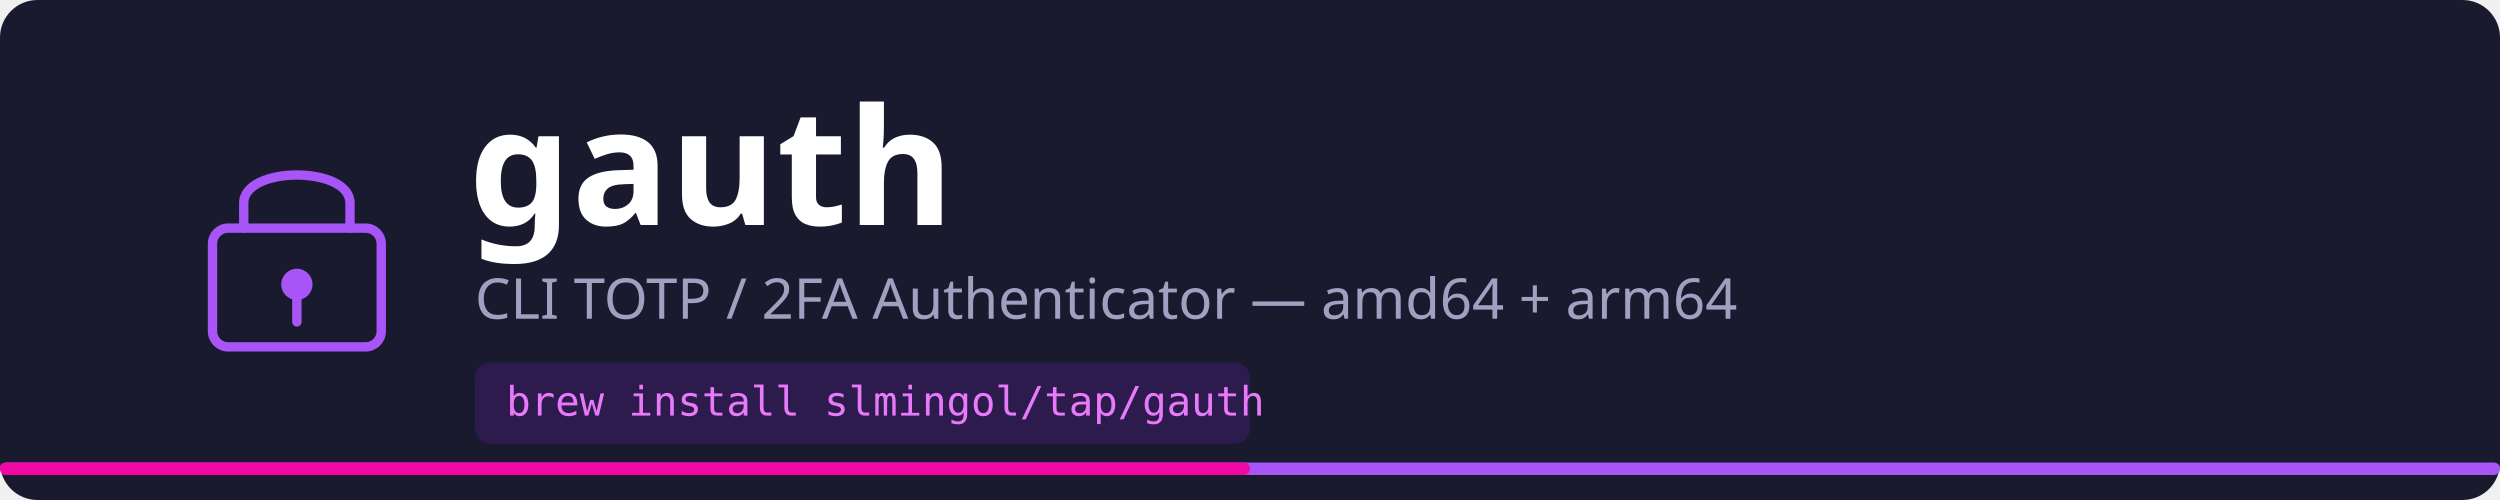
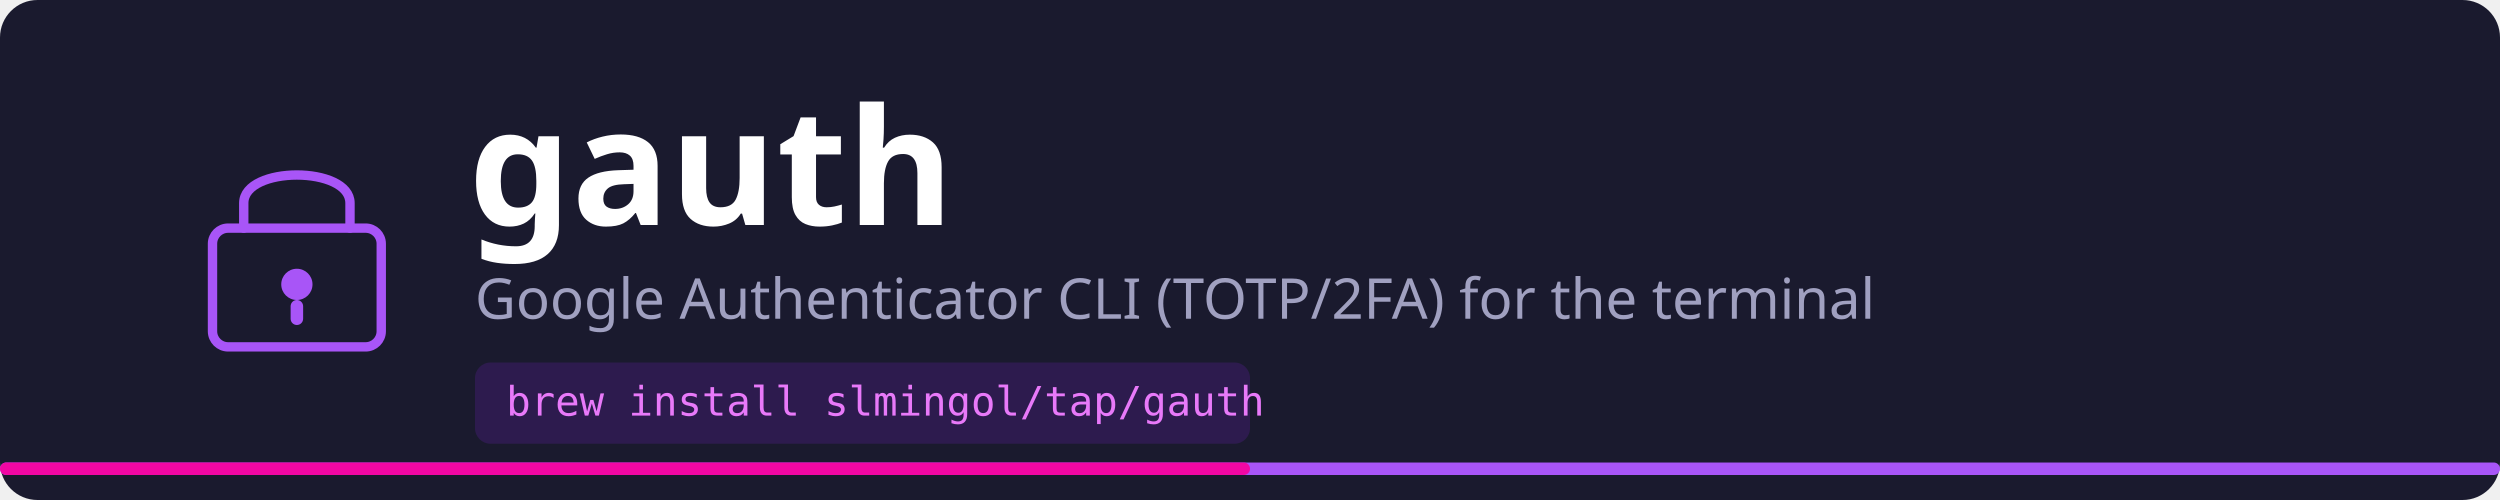
<svg xmlns="http://www.w3.org/2000/svg" width="800" height="160" viewBox="0 0 800 160">
  <rect width="800" height="160" fill="#1a1a2e" rx="12" />
  <rect y="148" width="800" height="4" fill="#a855f7" rx="2" />
  <rect y="148" width="400" height="4" fill="#f107a3" rx="2" />
  <rect x="68" y="73" width="54" height="38" rx="5" fill="none" stroke="#a855f7" stroke-width="3" />
  <path d="M78 73 V65 C78 53 112 53 112 65 V73" fill="none" stroke="#a855f7" stroke-width="3" stroke-linecap="round" />
  <circle cx="95" cy="91" r="5" fill="#a855f7" />
-   <line x1="95" y1="96" x2="95" y2="103" stroke="#a855f7" stroke-width="3" stroke-linecap="round" />
+   <rect x="93" y="96" width="4" height="8" rx="2" fill="#a855f7" />
  <text x="150" y="72" font-family="sans-serif" font-size="52" font-weight="700" fill="white">gauth</text>
-   <text x="152" y="102" font-family="sans-serif" font-size="18" fill="#a0a0c0">CLI TOTP / 2FA Authenticator — amd64 + arm64</text>
+   <text x="152" y="102" font-family="sans-serif" font-size="18" fill="#a0a0c0">Google Authenticator CLI (TOTP/2FA) for the terminal</text>
  <rect x="152" y="116" width="248" height="26" rx="5" fill="#2d1b4e" />
  <text x="162" y="133" font-family="monospace" font-size="13" fill="#e879f9">brew install slmingol/tap/gauth</text>
</svg>
